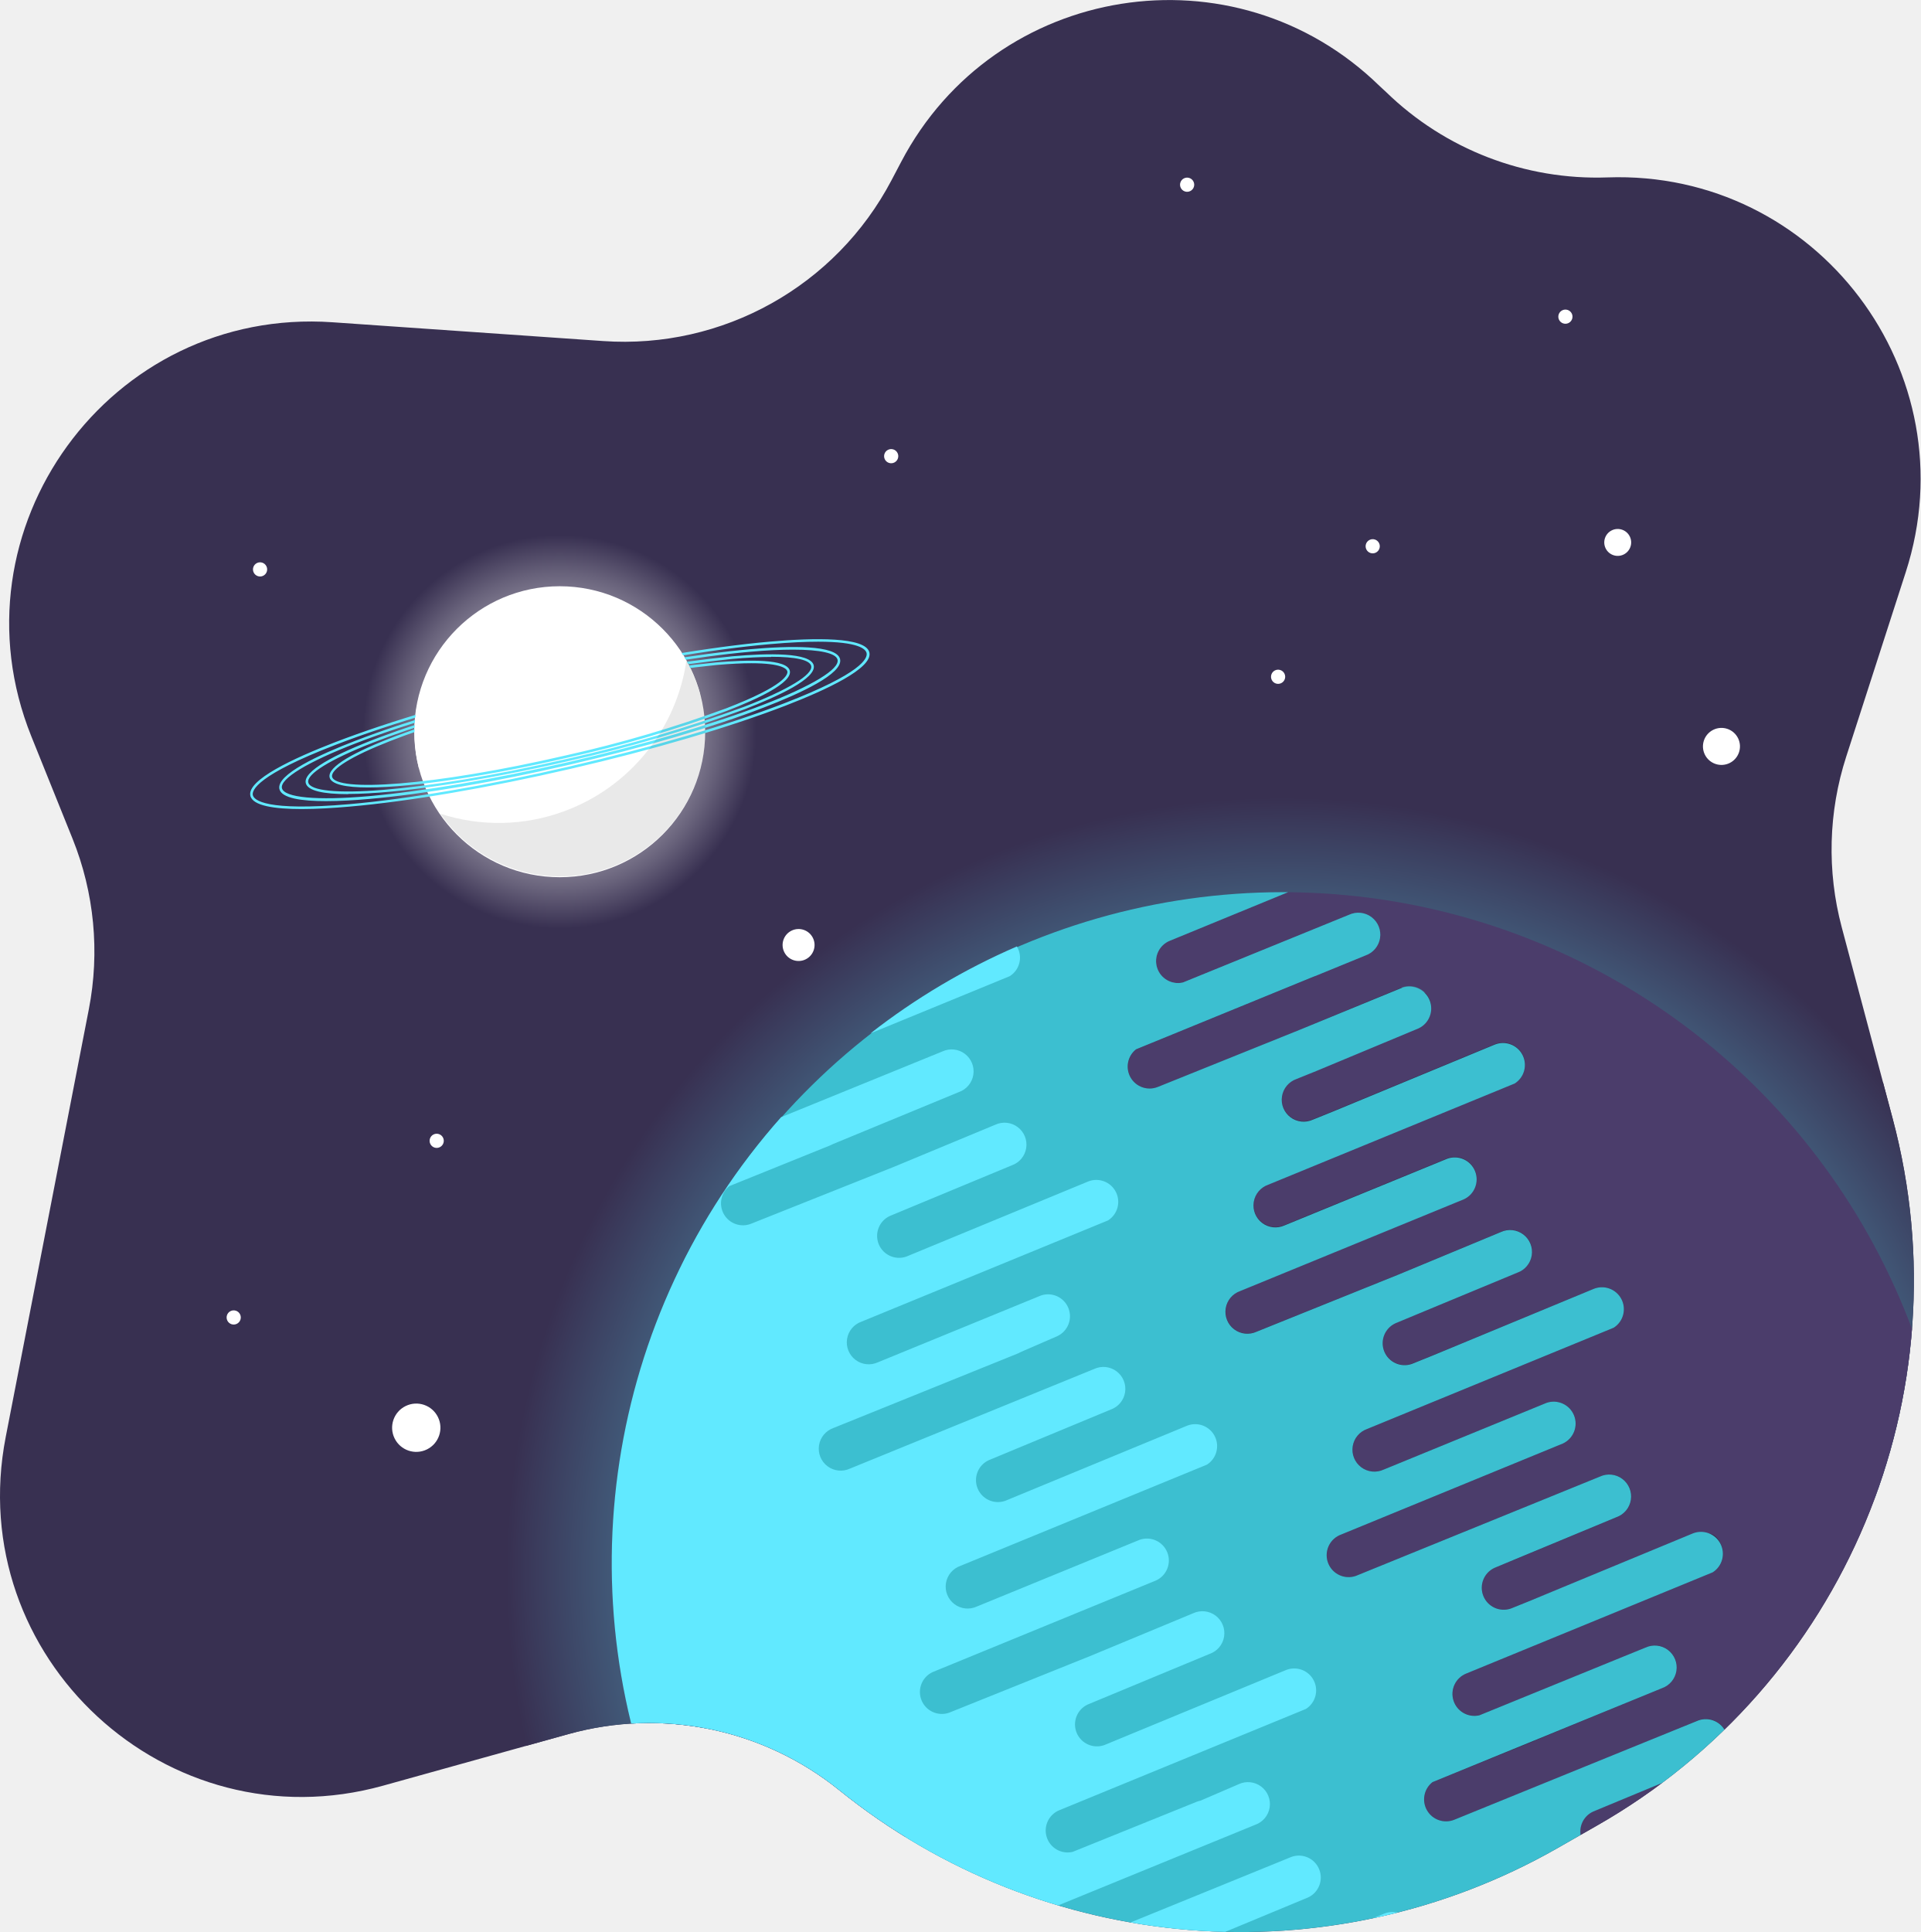
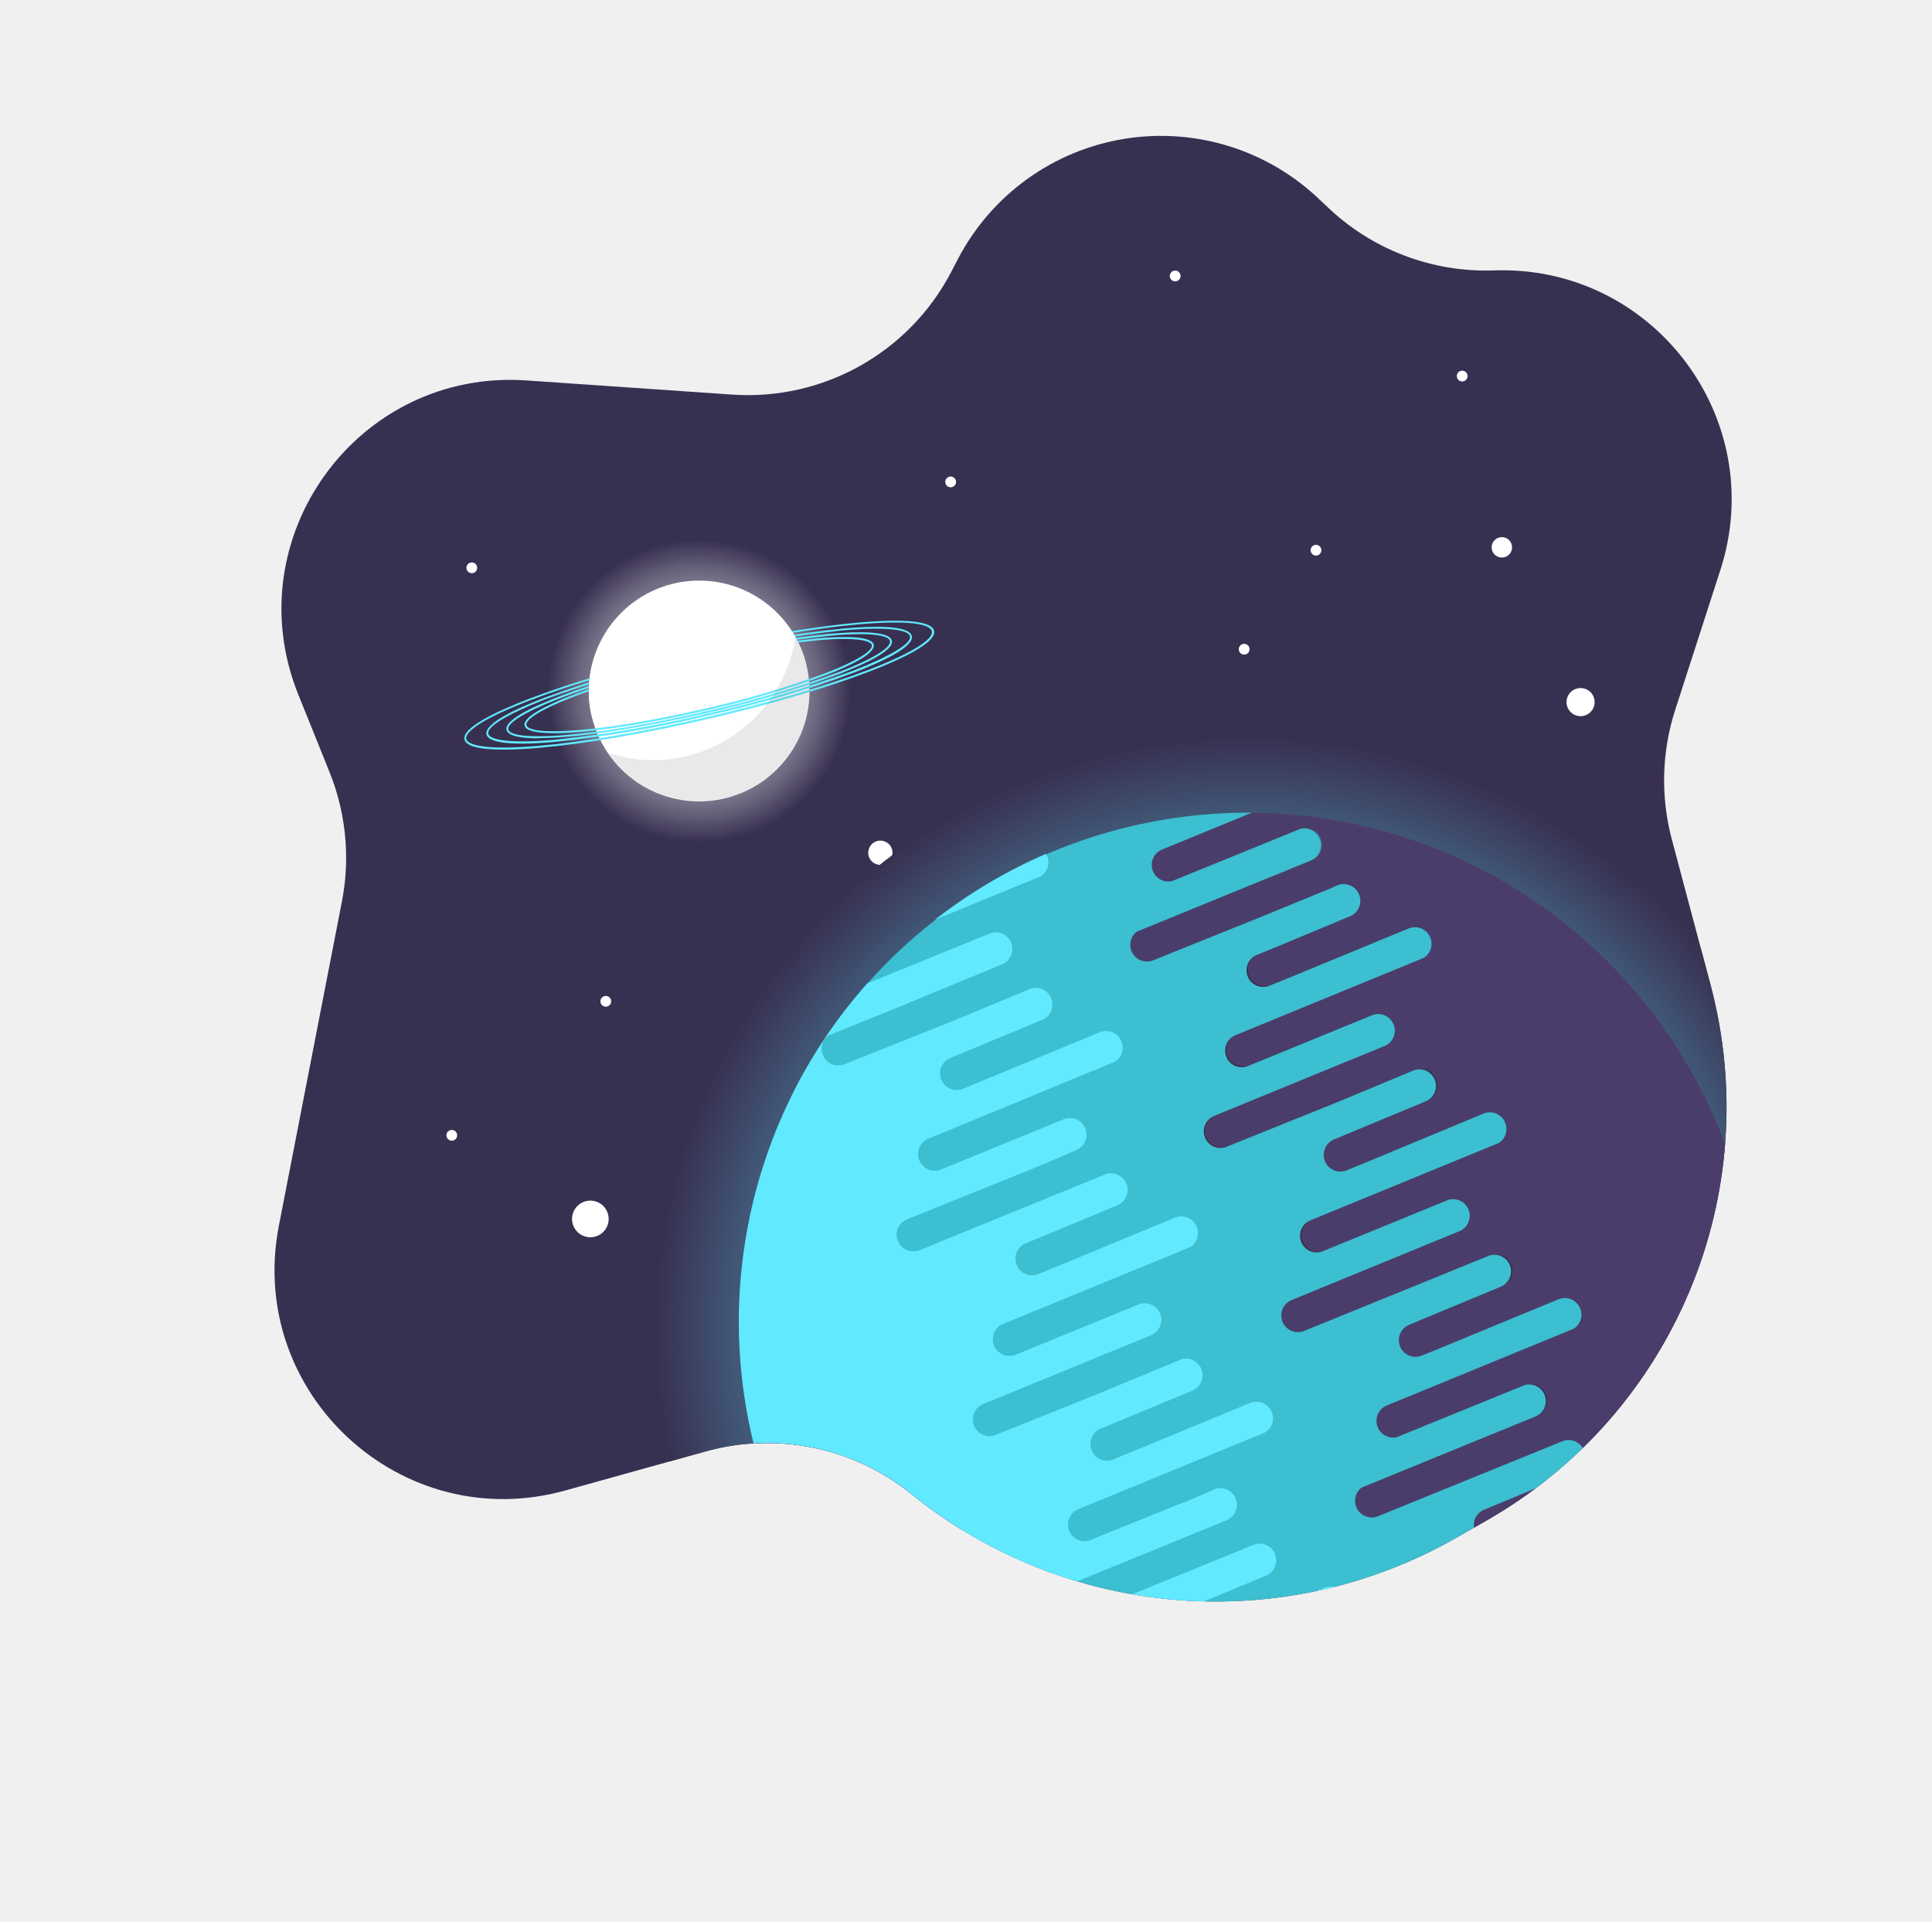
- <svg xmlns="http://www.w3.org/2000/svg" viewBox="0 0 425.38 427.86">
+ <svg xmlns="http://www.w3.org/2000/svg" id="Layer_1" data-name="Layer 1" viewBox="0 0 534.79 531.87">
  <defs>
    <style>
-       .cls-1, .cls-10, .cls-6 {
+ 
+       @keyframes infinite-spinning {
+         from {
+           transform: rotate(0deg);
+         }
+         to {
+           transform: rotate(360deg);
+         }
+       }
+ 
+       @keyframes infinite-spinning-2 {
+         from {
+           transform: rotate(-15deg);
+         }
+         to {
+           transform: rotate(30deg);
+         }
+       }
+ 
+       @-webkit-keyframes fader {
+         from {
+           opacity: 1.0;
+         }
+         to {
+           opacity: 0.3;
+         }
+       }
+       @-moz-keyframes fader {
+         from {
+           opacity: 1.0;
+         }
+         to {
+           opacity: 0.3;
+         }
+       }
+       @-o-keyframes fader {
+         from {
+           opacity: 1.0;
+         }
+         to {
+           opacity: 0.3;
+         }
+       }
+       @keyframes fader {
+          from {
+           opacity: 1.0;
+         }
+         to {
+           opacity: 0.3;
+         }
+       }
+ 
+       @-webkit-keyframes fader-2 {
+         from {
+           opacity: 1.0;
+         }
+         to {
+           opacity: 0.6;
+         }
+       }
+       @-moz-keyframes fader-2 {
+         from {
+           opacity: 1.0;
+         }
+         to {
+           opacity: 0.6;
+         }
+       }
+       @-o-keyframes fader-2 {
+         from {
+           opacity: 1.0;
+         }
+         to {
+           opacity: 0.6;
+         }
+       }
+       @keyframes fader-2 {
+          from {
+           opacity: 1.0;
+         }
+         to {
+           opacity: 0.6;
+         }
+       }
+ 
+       .planet-1 {
+         -webkit-transform-origin: 50% 50%;
+         -moz-transform-origin: 50% 50%;
+         -o-transform-origin: 50% 50%;
+         transform-origin: 50% 50%;
+         animation: infinite-spinning 250s infinite;
+         -webkit-animation: infinite-spinning 250s infinite;
+         -moz-animation:    infinite-spinning 250s infinite;
+         -o-animation:      infinite-spinning 250s infinite;
+         animation-delay: 0;
+       }
+ 
+       .planet-2 {
+         -webkit-transform-origin: 50% 50%;
+         -moz-transform-origin: 50% 50%;
+         -o-transform-origin: 50% 50%;
+         transform-origin: 50% 50%;
+         animation: infinite-spinning-2 45s infinite;
+         -webkit-animation: infinite-spinning-2 45s infinite;
+         -moz-animation:    infinite-spinning-2 45s infinite;
+         -o-animation:      infinite-spinning-2 45s infinite;    
+         animation-direction: alternate;  
+         animation-delay: 0;
+       }
+ 
+       .outline {
+         -webkit-transform-origin: 50% 50%;
+         -moz-transform-origin: 50% 50%;
+         -o-transform-origin: 50% 50%;
+         transform-origin: 50% 50%;
+         animation: infinite-spinning 100s infinite;
+         -webkit-animation: infinite-spinning 100s infinite;
+         -moz-animation:    infinite-spinning 100s infinite;
+         -o-animation:      infinite-spinning 100s infinite;    
+         animation-delay: 0;
+         animation-direction: reverse;
+ 
+       }
+ 
+ 
+       .cls-1, .cls-5, .cls-9 {
        fill: none;
      }

      .cls-2 {
-         isolation: isolate;
+         clip-path: url(#clip-path);
      }

      .cls-3 {
-         clip-path: url(#clip-path);
+         fill: #383051;
+         stroke: #fff;
+       }
+ 
+       .cls-3, .cls-5, .cls-9 {
+         stroke-miterlimit: 10;
      }

      .cls-4 {
-         fill: #383051;
+         fill: #fff;
      }

      .cls-5 {
-         fill: #fff;
-       }
- 
-       .cls-10, .cls-6 {
-         stroke-miterlimit: 10;
-       }
- 
-       .cls-6 {
        stroke-width: 39.44px;
        stroke: url(#radial-gradient);
+         -webkit-animation: fader 6s infinite;
+         -moz-animation:    fader 6s infinite;
+         -o-animation:      fader 6s infinite;
+         animation:         fader 6s infinite;
+         animation-direction: alternate;
+       }
+ 
+       .cls-6 {
+         fill: #4b3d6b;
      }

      .cls-7 {
-         fill: #4b3d6b;
+         fill: #3cbfd0;
      }

      .cls-8 {
-         fill: #3cbfd0;
+         fill: #61e9ff;
      }

      .cls-9 {
-         fill: #61e9ff;
-       }
- 
-       .cls-10 {
        stroke-width: 23.67px;
        stroke: url(#radial-gradient-2);
-       }
- 
-       .cls-11 {
+         -webkit-animation: fader-2 8s infinite;
+         -moz-animation:    fader-2 8s infinite;
+         -o-animation:      fader-2 8s infinite;
+         animation:         fader-2 8s infinite;
+         animation-direction: alternate;
+       }
+ 
+       .cls-10 {
        fill: #231f20;
        opacity: 0.1;
-         mix-blend-mode: multiply;
+         isolation: isolate;
      }
    </style>
-     <clipPath id="clip-path">
-       <path class="cls-1" d="M422.09,126.7l-13.19,40.87a66.91,66.91,0,0,0-1,37.75l11.3,42.45A139,139,0,0,1,353.69,404.3l-8.76,5a141.63,141.63,0,0,1-159.07-12.86h0a66.91,66.91,0,0,0-60-12.4l-41,11.41C37,408.78-8.22,367,1.27,318.22l18.41-94.73a66.91,66.91,0,0,0-3.61-37.75L6.95,163.1c-18.45-45.83,17.42-95.16,66.7-91.73l59.94,4.16a66.91,66.91,0,0,0,63.88-35.65l2.13-4.05C220.39-3.78,273.44-12.23,305.5,19L307,20.39A66.91,66.91,0,0,0,356,39.29h0C402.4,37.63,436.35,82.53,422.09,126.7Z" />
+     <clipPath id="clip-path" transform="translate(64.65 27.31)">
+       <path class="cls-1 outline" d="M411.57,130.43l-12.51,38.75a63.45,63.45,0,0,0-.95,35.8l10.71,40.25a131.8,131.8,0,0,1-62.12,148.42l-8.31,4.74A134.3,134.3,0,0,1,187.57,386.2h0a63.44,63.44,0,0,0-56.89-11.76L91.8,385.26C46.42,397.9,3.54,358.28,12.54,312L30,222.2a63.44,63.44,0,0,0,1-16.6,63.44,63.44,0,0,0-4.43-19.19l-8.65-21.47C.43,121.49,34.44,74.71,81.17,78L138,81.91a63.45,63.45,0,0,0,60.57-33.8l2-3.84A63.42,63.42,0,0,1,301,28.3l1.42,1.32A63.45,63.45,0,0,0,348.9,47.54h0C392.9,46,425.09,88.54,411.57,130.43Z" />
    </clipPath>
-     <radialGradient id="radial-gradient" cx="283.92" cy="348.37" r="171.8" gradientUnits="userSpaceOnUse">
+     <radialGradient id="radial-gradient" cx="280.57" cy="87.37" r="163.93" gradientTransform="matrix(1, 0, 0, -1, 0, 428)" gradientUnits="userSpaceOnUse">
      <stop offset="0" stop-color="#61e9ff" />
      <stop offset="0.12" stop-color="#60e4fa" />
      <stop offset="0.27" stop-color="#5dd5ec" />
      <stop offset="0.43" stop-color="#57bdd5" />
      <stop offset="0.61" stop-color="#509ab5" />
      <stop offset="0.79" stop-color="#466e8c" />
      <stop offset="0.97" stop-color="#3a395a" />
      <stop offset="1" stop-color="#383051" />
    </radialGradient>
-     <radialGradient id="radial-gradient-2" cx="123.97" cy="162.05" r="43.57" gradientUnits="userSpaceOnUse">
+     <radialGradient id="radial-gradient-2" cx="128.88" cy="264.05" r="41.93" gradientTransform="matrix(1, 0, 0, -1, 64.65, 455.31)" gradientUnits="userSpaceOnUse">
      <stop offset="0" stop-color="#fffefe" />
      <stop offset="0.1" stop-color="#f4f3f5" />
      <stop offset="0.28" stop-color="#d7d5db" />
      <stop offset="0.52" stop-color="#a8a4b2" />
      <stop offset="0.81" stop-color="#67617a" />
      <stop offset="1" stop-color="#383051" />
    </radialGradient>
  </defs>
-   <g class="cls-2">
-     <g id="Layer_1" data-name="Layer 1">
-       <g class="cls-3">
-         <rect class="cls-4" x="-79.61" y="-58.99" width="584.35" height="542.32" />
-         <circle class="cls-5" cx="176.87" cy="209.28" r="3.54" transform="translate(-74.17 99.46) rotate(-26.17)" />
-         <circle class="cls-5" cx="92.2" cy="316.18" r="5.35" transform="translate(-130 73.08) rotate(-26.17)" />
-         <circle class="cls-5" cx="381.27" cy="165.3" r="4.1" transform="translate(-33.82 185.1) rotate(-26.17)" />
-         <circle class="cls-5" cx="96.72" cy="252.64" r="1.57" transform="translate(-101.51 68.56) rotate(-26.17)" />
-         <circle class="cls-5" cx="57.6" cy="126.1" r="1.57" transform="translate(-49.71 38.33) rotate(-26.17)" />
-         <circle class="cls-5" cx="197.38" cy="101.02" r="1.57" transform="translate(-24.32 97.41) rotate(-26.17)" />
-         <circle class="cls-5" cx="51.76" cy="291.76" r="1.57" transform="translate(-123.37 52.74) rotate(-26.17)" />
-         <circle class="cls-5" cx="283.08" cy="149.88" r="1.57" transform="translate(-37.09 140.21) rotate(-26.17)" />
-         <circle class="cls-5" cx="262.93" cy="40.9" r="1.57" transform="translate(8.91 120.16) rotate(-26.17)" />
-         <circle class="cls-5" cx="304.02" cy="120.97" r="1.57" transform="translate(-22.18 146.49) rotate(-26.17)" />
-         <circle class="cls-5" cx="346.71" cy="70.13" r="1.57" transform="translate(4.61 160.1) rotate(-26.17)" />
-         <circle class="cls-5" cx="358.29" cy="120.13" r="2.98" transform="translate(-16.25 170.33) rotate(-26.17)" />
-         <g>
-           <path class="cls-6" d="M338.59,459a5,5,0,0,0,6.47,2.75l55.32-22.57a5,5,0,0,1,5,.74A152.08,152.08,0,0,0,285.07,196.31h-1.16a151.69,151.69,0,0,0-113.49,50.87l-0.21.08a152.11,152.11,0,0,0,58.91,242.86l0.08,0.2a152.3,152.3,0,0,0,147.25-21.24,5,5,0,0,1,0-9.21l18.61-7.7a152.88,152.88,0,0,0,10.29-12.24,5,5,0,0,0-5-.74l-55.32,22.57a5,5,0,0,1-6.72-5.65A5,5,0,0,0,338.59,459Z" />
+   <g id="Layer_1-2" data-name="Layer 1">
+     <g class="cls-2">
+       <g>
+         <rect class="cls-3" x="0.5" y="0.5" width="533.79" height="495.4" />
+         <circle class="cls-4" cx="179.04" cy="208.73" r="3.36" transform="translate(-9.05 127.67) rotate(-26.17)" />
+         <circle class="cls-4" cx="98.76" cy="310.1" r="5.07" transform="translate(-61.99 102.65) rotate(-26.17)" />
+         <circle class="cls-4" cx="372.86" cy="167.03" r="3.89" transform="translate(29.21 208.88) rotate(-26.17)" />
+         <circle class="cls-4" cx="103.04" cy="249.85" r="1.49" transform="translate(-34.98 98.37) rotate(-26.17)" />
+         <circle class="cls-4" cx="65.95" cy="129.86" r="1.49" transform="translate(14.14 69.71) rotate(-26.17)" />
+         <circle class="cls-4" cx="198.49" cy="106.08" r="1.49" transform="translate(38.22 125.73) rotate(-26.17)" />
+         <circle class="cls-4" cx="60.41" cy="286.94" r="1.49" transform="translate(-55.71 83.37) rotate(-26.17)" />
+         <circle class="cls-4" cx="279.75" cy="152.4" r="1.49" transform="translate(26.11 166.31) rotate(-26.17)" />
+         <circle class="cls-4" cx="260.64" cy="49.08" r="1.49" transform="translate(69.73 147.29) rotate(-26.17)" />
+         <circle class="cls-4" cx="299.62" cy="125" r="1.49" transform="translate(40.24 172.26) rotate(-26.17)" />
+         <circle class="cls-4" cx="340.09" cy="76.79" r="1.49" transform="translate(65.65 185.17) rotate(-26.17)" />
+         <circle class="cls-4" cx="351.07" cy="124.19" r="2.83" transform="translate(45.87 194.88) rotate(-26.17)" />
+         <g class="planet-1">
+           <path class="cls-5" d="M332.39,445.52a4.74,4.74,0,0,0,6.13,2.61L391,426.73a4.74,4.74,0,0,1,4.74.7,144.2,144.2,0,0,0-114.08-231h-1.1a143.83,143.83,0,0,0-107.61,48.24l-.2.08A144.23,144.23,0,0,0,228.59,475l.08.19a144.41,144.41,0,0,0,139.62-20.14,4.74,4.74,0,0,1,0-8.73l17.65-7.3a145,145,0,0,0,9.76-11.61,4.74,4.74,0,0,0-4.74-.7l-52.46,21.4a4.74,4.74,0,0,1-6.37-5.36A4.74,4.74,0,0,0,332.39,445.52Z" transform="translate(64.65 27.31)" />
          <g>
            <g>
-               <path class="cls-7" d="M259.1,208.35a4.86,4.86,0,0,0,2.92,9.24l36.8-15a4.86,4.86,0,1,1,3.64,9l-50.82,20.8a4.86,4.86,0,0,0,4.82,8.33L288,228l22.54-9.36a4.86,4.86,0,0,1,3.64,9l-22.52,9.39-4.51,1.82a4.86,4.86,0,1,0,3.64,9l4.51-1.82,35.79-14.81a4.86,4.86,0,0,1,4.4,8.62l-54.6,22.42a4.86,4.86,0,1,0,3.64,9l36.07-14.78a4.86,4.86,0,0,1,3.64,9L274.7,285.87a4.86,4.86,0,1,0,3.64,9l31.56-12.71,22.54-9.36a4.86,4.86,0,1,1,3.64,9l-22.52,9.39L309.05,293a4.86,4.86,0,0,0,3.64,9l4.51-1.82L353,285.42a4.86,4.86,0,0,1,4.4,8.62l-54.6,22.42a4.86,4.86,0,1,0,3.64,9l36.07-14.78a4.86,4.86,0,0,1,3.64,9L296.65,340a4.86,4.86,0,0,0,3.64,9L354.39,327a4.86,4.86,0,1,1,3.64,9l-22.52,9.39L331,347.2a4.86,4.86,0,0,0,3.64,9l4.51-1.82,37.26-14.32c2.49-1,3.85-.3,4.86,2.19a4.86,4.86,0,0,1-1.93,5.94l-54.6,22.42a4.86,4.86,0,0,0,2.92,9.24l27.48-11.1a4.87,4.87,0,0,1,.85-0.25l8.47-3.65a4.86,4.86,0,1,1,3.64,9l-27.85,11.5c-0.22.11-.45,0.22-0.68,0.32l-22.29,9a4.86,4.86,0,0,0,4.82,8.33l31.56-12.71,22.54-9.36a4.86,4.86,0,0,1,3.64,9l-22.52,9.39-4.51,1.82a4.86,4.86,0,0,0,3.64,9l4.51-1.82,35.79-14.81a4.86,4.86,0,0,1,4.4,8.62l-54.6,22.42a4.86,4.86,0,1,0,3.64,9l36.07-14.78a4.86,4.86,0,1,1,3.64,9l-49.56,20.33a4.86,4.86,0,0,0,3.64,9l54.1-22.07a4.86,4.86,0,0,1,4.87.72A148.72,148.72,0,0,0,285.31,197.59Z" />
-               <path class="cls-7" d="M199.67,404.4L151,280.15a148.83,148.83,0,0,0,79.73,204.94Z" />
+               <path class="cls-6" d="M257,207.85a4.61,4.61,0,0,0,2.77,8.76l34.89-14.22a4.61,4.61,0,1,1,3.87,8.36l-.42.17-48.19,19.72a4.61,4.61,0,0,0,4.57,7.9l29.91-12.06,21.37-8.88a4.61,4.61,0,0,1,3.45,8.53L287.89,235l-4.28,1.73a4.61,4.61,0,0,0,3,8.7l.42-.17,4.28-1.73,33.94-14a4.61,4.61,0,0,1,4.17,8.17L277.68,259a4.61,4.61,0,0,0,3,8.7l.42-.17,34.2-14a4.61,4.61,0,0,1,3.45,8.53l-47,19.33a4.61,4.61,0,0,0,3,8.7l.42-.17,29.93-12.05L326.56,269a4.61,4.61,0,1,1,3.87,8.36l-.42.17-21.35,8.9-4.28,1.72a4.61,4.61,0,0,0,3.45,8.53l4.28-1.73,33.95-14a4.61,4.61,0,0,1,4.17,8.17l-51.77,21.26a4.61,4.61,0,0,0,3,8.7l.42-.17,34.2-14a4.61,4.61,0,0,1,3.45,8.53l-46.94,19.27a4.61,4.61,0,0,0,3.45,8.53l51.3-20.86a4.61,4.61,0,1,1,3.87,8.36l-.42.17-21.35,8.9-4.28,1.72a4.61,4.61,0,0,0,3.45,8.53l4.28-1.73,35.33-13.58c2.36-.95,3.65-.28,4.61,2.08a4.61,4.61,0,0,1-1.83,5.63l-51.77,21.26a4.61,4.61,0,0,0,2.77,8.76l26.06-10.53a4.62,4.62,0,0,1,.81-.24l8-3.46a4.61,4.61,0,1,1,3.87,8.36l-.42.17L334,375.68l-.64.3-21.14,8.53a4.61,4.61,0,0,0,4.57,7.9l29.93-12.05,21.37-8.88A4.61,4.61,0,0,1,371.5,380l-21.35,8.9-4.28,1.73a4.61,4.61,0,0,0,3.45,8.53l4.28-1.73,33.94-14a4.61,4.61,0,0,1,4.17,8.17l-51.77,21.26a4.61,4.61,0,0,0,3,8.7l.42-.17,34.2-14a4.61,4.61,0,1,1,3.87,8.36l-.42.17-47,19.28a4.61,4.61,0,0,0,3.45,8.53l51.3-20.93a4.61,4.61,0,0,1,4.62.68A141,141,0,0,0,281.87,197.65Z" transform="translate(64.65 27.31)" />
+               <path class="cls-6" d="M200.66,393.75,154.51,275.93A141.12,141.12,0,0,0,218.27,465q5.8,2.87,11.84,5.21Z" transform="translate(64.65 27.31)" />
            </g>
-             <path class="cls-8" d="M398.07,435.09L344,457.16a4.86,4.86,0,0,1-3.64-9l49.56-20.33a4.86,4.86,0,1,0-3.64-9l-36.07,14.78a4.86,4.86,0,1,1-3.64-9l54.6-22.42a4.86,4.86,0,0,0-4.4-8.62l-35.79,14.81-4.51,1.82a4.86,4.86,0,0,1-3.64-9l27-11.21a4.86,4.86,0,0,0-3.64-9L322.09,403a4.86,4.86,0,0,1-4.82-8.33l50.82-20.8a4.86,4.86,0,1,0-3.64-9l-36.8,15a4.86,4.86,0,0,1-2.92-9.24l54.6-22.42a4.86,4.86,0,0,0-4.4-8.62L339.15,354.4l-4.51,1.82a4.86,4.86,0,0,1-3.64-9L358,336a4.86,4.86,0,1,0-3.64-9L300.29,349a4.86,4.86,0,0,1-3.64-9l49.5-20.32a4.86,4.86,0,0,0-3.64-9l-36.07,14.78a4.86,4.86,0,1,1-3.64-9l54.6-22.42a4.86,4.86,0,0,0-4.4-8.62L317.2,300.24l-4.51,1.82a4.86,4.86,0,0,1-3.64-9l27-11.21a4.86,4.86,0,1,0-3.64-9l-22.54,9.36-31.56,12.71a4.86,4.86,0,1,1-3.64-9l49.56-20.33a4.86,4.86,0,0,0-3.64-9l-36.07,14.78a4.86,4.86,0,1,1-3.64-9l54.6-22.42a4.86,4.86,0,0,0-4.4-8.62l-35.79,14.81-4.51,1.82a4.86,4.86,0,1,1-3.64-9l4.51-1.82,22.52-9.39a4.86,4.86,0,0,0-3.64-9L288,228l-31.56,12.71a4.86,4.86,0,0,1-4.82-8.33l50.82-20.8a4.86,4.86,0,1,0-3.64-9l-36.8,15a4.86,4.86,0,0,1-2.92-9.24l26.21-10.76h-1.13A148.71,148.71,0,0,0,151,280.15l48.72,124.26,31,80.69a148.93,148.93,0,0,0,144-20.77,4.86,4.86,0,0,1,0-9l18.2-7.53a149.5,149.5,0,0,0,10.06-12A4.86,4.86,0,0,0,398.07,435.09Z" />
+             <path class="cls-7" d="M388.79,422.85l-51.27,20.93a4.61,4.61,0,0,1-3.45-8.53l47-19.28a4.61,4.61,0,0,0-3-8.7l-.42.17-34.2,14a4.61,4.61,0,1,1-3.87-8.36l.42-.17,51.77-21.26a4.61,4.61,0,0,0-4.17-8.17l-33.94,14-4.28,1.73a4.61,4.61,0,0,1-3.45-8.53l25.6-10.63a4.61,4.61,0,0,0-3.45-8.53l-51.3,20.87a4.61,4.61,0,0,1-4.57-7.9l48.19-19.72a4.61,4.61,0,0,0-3-8.7l-.42.17L322,370.49a4.61,4.61,0,0,1-2.77-8.76L371,340.47a4.61,4.61,0,0,0-4.17-8.17l-33.93,14-4.28,1.73a4.61,4.61,0,0,1-3.45-8.53l25.6-10.64a4.61,4.61,0,0,0-3-8.7l-.42.17-51.27,20.86a4.61,4.61,0,0,1-3.45-8.53l46.94-19.27a4.61,4.61,0,0,0-3.45-8.53l-34.2,14a4.61,4.61,0,1,1-3.87-8.36l.42-.17,51.77-21.26a4.61,4.61,0,0,0-4.17-8.17L312.11,295l-4.28,1.73a4.61,4.61,0,0,1-3.45-8.53L330,277.54a4.61,4.61,0,0,0-3-8.7l-.42.17-21.37,8.88-29.93,12.05a4.61,4.61,0,1,1-3.87-8.36l.42-.17,47-19.28a4.61,4.61,0,0,0-3.45-8.53l-34.2,14a4.61,4.61,0,1,1-3.87-8.36l.42-.17,51.77-21.26a4.61,4.61,0,0,0-4.17-8.17l-33.94,14-4.28,1.73a4.61,4.61,0,1,1-3.87-8.36l.42-.17,4.28-1.73,21.35-8.9a4.61,4.61,0,0,0-3.45-8.53l-21.36,8.77-29.93,12.05a4.61,4.61,0,0,1-4.57-7.9l48.19-19.72a4.61,4.61,0,0,0-3-8.7l-.42.17L259.77,216.6a4.61,4.61,0,0,1-2.77-8.76l24.85-10.2h-1.07a141,141,0,0,0-126.26,78.29l46.2,117.83,29.39,76.51a141.22,141.22,0,0,0,136.54-19.69,4.61,4.61,0,0,1,0-8.53l17.26-7.14a141.75,141.75,0,0,0,9.54-11.38A4.61,4.61,0,0,0,388.79,422.85Z" transform="translate(64.65 27.31)" />
            <g>
-               <path class="cls-9" d="M285.55,494.85a4.86,4.86,0,0,1-1-9.28l27-11.21a4.86,4.86,0,1,0-3.64-9l-22.54,9.36-31.56,12.71a4.86,4.86,0,0,1-3.64-9l49.56-20.33a4.86,4.86,0,0,0-3.64-9l-36.07,14.78a4.86,4.86,0,1,1-3.64-9L311,432.4a4.86,4.86,0,0,0-4.4-8.62L270.86,438.6l-4.51,1.82a4.86,4.86,0,1,1-3.64-9l27-11.21a4.86,4.86,0,0,0-3.64-9L232,433.24a4.86,4.86,0,0,1-4.82-8.33L278,404.12a4.86,4.86,0,1,0-3.64-9l-8.47,3.65a4.87,4.87,0,0,0-.85.25l-27.48,11.1a4.86,4.86,0,0,1-2.92-9.24l54.6-22.42a4.86,4.86,0,0,0-4.4-8.62l-40.29,16.64a4.86,4.86,0,0,1-3.64-9l27-11.21a4.86,4.86,0,1,0-3.64-9l-22.54,9.36L210.2,379.3a4.86,4.86,0,0,1-3.64-9L256.06,350a4.86,4.86,0,0,0-3.64-9l-36.07,14.78a4.86,4.86,0,1,1-3.64-9l54.6-22.42a4.86,4.86,0,0,0-4.4-8.62l-40.29,16.64a4.86,4.86,0,0,1-3.64-9l27-11.21a4.86,4.86,0,1,0-3.64-9l-54.1,22.07a4.86,4.86,0,1,1-3.64-9l41.08-16.6,0.21-.14,8.27-3.59a4.86,4.86,0,0,0-3.64-9l-36.07,14.78a4.86,4.86,0,1,1-3.64-9l54.6-22.42a4.86,4.86,0,0,0-4.4-8.62l-40.29,16.64a4.86,4.86,0,0,1-3.64-9l27-11.21a4.86,4.86,0,1,0-3.64-9l-22.54,9.36L166.37,271a4.86,4.86,0,0,1-4.82-8.33l22.29-9c0.23-.09.46-0.21,0.68-0.32l27.85-11.5a4.86,4.86,0,1,0-3.64-9L173,247.41A148.71,148.71,0,0,0,284.2,494.86h1.35Z" />
-               <path class="cls-9" d="M223.62,216.19a4.82,4.82,0,0,0,1.6-6.59,148.62,148.62,0,0,0-32.43,19.25Z" />
+               <path class="cls-8" d="M282.1,479.51a4.61,4.61,0,0,1-.95-8.8l25.6-10.63a4.61,4.61,0,0,0-3-8.7l-.42.17-21.37,8.88L252,472.48a4.61,4.61,0,0,1-3.45-8.53l47-19.28a4.61,4.61,0,0,0-3.45-8.53l-34.2,14a4.61,4.61,0,0,1-3.87-8.36l.42-.17,51.79-21.32a4.61,4.61,0,0,0-4.17-8.17l-33.89,14.05-4.28,1.73a4.61,4.61,0,1,1-3.87-8.36l.42-.17L286,408.74a4.61,4.61,0,0,0-3.45-8.53l-51.27,20.89a4.61,4.61,0,0,1-4.57-7.9l48.19-19.71a4.61,4.61,0,0,0-3-8.7l-.42.17-8,3.46a4.62,4.62,0,0,0-.81.24l-26.06,10.53a4.61,4.61,0,0,1-2.77-8.76l51.77-21.26a4.61,4.61,0,0,0-4.17-8.17l-38.2,15.78a4.61,4.61,0,0,1-3.45-8.53l25.6-10.63a4.61,4.61,0,0,0-3-8.7l-.42.17-21.37,8.88-29.9,12a4.61,4.61,0,0,1-3.45-8.53l46.94-19.25a4.61,4.61,0,0,0-3.45-8.53l-34.2,14a4.61,4.61,0,0,1-3.87-8.36l.42-.17,51.77-21.26a4.61,4.61,0,0,0-4.17-8.17l-38.2,15.78a4.61,4.61,0,0,1-3.45-8.53l25.6-10.63a4.61,4.61,0,0,0-3-8.7l-.42.17-51.3,20.93a4.61,4.61,0,0,1-3.87-8.36l.42-.17,39-15.74.2-.13,7.84-3.4a4.61,4.61,0,0,0-3.45-8.53l-34.2,14a4.61,4.61,0,0,1-3.87-8.36l.42-.17L244,266.56a4.61,4.61,0,0,0-4.17-8.17l-38.2,15.78a4.61,4.61,0,0,1-3.45-8.53L223.81,255a4.61,4.61,0,0,0-3-8.7l-.42.17L199,255.34l-29.9,11.91a4.61,4.61,0,0,1-4.57-7.9l21.14-8.53c.22-.09.44-.2.64-.3l26.41-10.9a4.61,4.61,0,0,0-3-8.7l-.42.17-33.88,13.81A141,141,0,0,0,280.82,479.52h1.28Z" transform="translate(64.65 27.31)" />
+               <path class="cls-8" d="M223.37,215.28a4.57,4.57,0,0,0,1.52-6.25,140.92,140.92,0,0,0-30.75,18.25Z" transform="translate(64.65 27.31)" />
            </g>
          </g>
        </g>
-         <g>
-           <circle class="cls-10" cx="123.97" cy="162.05" r="31.74" />
+         <g class="planet-2">
+           <circle class="cls-9" cx="193.54" cy="191.26" r="30.1" />
          <g>
-             <circle class="cls-5" cx="123.97" cy="162.05" r="32.22" />
-             <path class="cls-9" d="M66.79,179.17c-5.94,0-10.83-.7-11.34-2.94-0.81-3.5,9.66-8.34,18.59-11.79,12.48-4.81,29.4-9.79,47.64-14s35.63-7.2,49-8.36c9.53-.83,21.06-1.09,21.87,2.41s-9.66,8.34-18.59,11.79c-12.48,4.81-29.4,9.79-47.64,14s-35.63,7.2-49,8.36C73.87,178.94,70.16,179.17,66.79,179.17ZM181.2,142.11c-2.75,0-6.2.15-10.53,0.53-13.3,1.16-30.66,4.13-48.87,8.35s-35.11,9.19-47.57,14C57,171.63,55.74,175,56,176.1s2.86,3.58,21.26,2c13.3-1.16,30.66-4.13,48.87-8.35s35.11-9.19,47.57-14c17.24-6.65,18.49-10,18.23-11.12C191.74,143.74,190.17,142.11,181.2,142.11Zm-109,35.31c-5.4,0-9.84-.64-10.32-2.68-0.74-3.19,8.75-7.58,16.85-10.7,11.3-4.36,26.63-8.87,43.15-12.7s32.27-6.52,44.34-7.57c8.64-.76,19.1-1,19.84,2.2h0c0.74,3.19-8.75,7.58-16.85,10.7-11.3,4.36-26.63,8.87-43.15,12.7s-32.27,6.52-44.34,7.57C78.6,177.22,75.25,177.42,72.2,177.42Zm103.45-33.55c-2.67,0-5.82.15-9.38,0.46-12,1.05-27.76,3.74-44.26,7.56s-31.79,8.32-43.07,12.67c-10.82,4.17-17,7.92-16.49,10s7.68,2.77,19.23,1.76c12-1.05,27.76-3.74,44.26-7.56s31.79-8.32,43.07-12.67c10.82-4.17,17-7.92,16.49-10h0C185.15,144.64,181.62,143.87,175.65,143.87Zm-98.53,32c-5.51,0-9-.74-9.4-2.45-1.19-5.13,26.7-14.82,54.35-21.22a306.3,306.3,0,0,1,40.15-6.86c7.84-.69,17.32-0.89,18,2h0c0.67,2.91-7.93,6.89-15.27,9.72a306.35,306.35,0,0,1-39.08,11.5C107.4,172.82,88.19,175.83,77.12,175.83Zm93.67-30.38c-2.42,0-5.28.14-8.52,0.42a305.74,305.74,0,0,0-40.07,6.85c-33.31,7.72-54.78,16.85-53.92,20.53s24.15,2.45,57.46-5.27a305.72,305.72,0,0,0,39-11.47c9.78-3.77,15.36-7.16,14.92-9.06h0C179.36,146.14,176.17,145.45,170.79,145.45ZM81.56,174.39c-5,0-8.2-.68-8.56-2.23-1.08-4.66,24.19-13.45,49.24-19.25a277.43,277.43,0,0,1,36.37-6.21c7.11-.62,15.71-0.81,16.32,1.85h0c0.61,2.65-7.19,6.27-13.85,8.84a277.44,277.44,0,0,1-35.39,10.41C109,171.67,91.6,174.39,81.56,174.39Zm84.84-27.51c-2,0-4.56.11-7.74,0.39a276.81,276.81,0,0,0-36.29,6.2c-30.15,7-49.58,15.24-48.81,18.56s21.85,2.19,52-4.79a276.8,276.8,0,0,0,35.32-10.39c13.11-5.06,13.64-7.53,13.5-8.17h0C174.26,148.18,173.29,146.88,166.4,146.88Z" />
-             <path class="cls-5" d="M115.76,166l19.07-5.63,20.25-6.66A32.22,32.22,0,0,0,92.74,170Z" />
-             <path class="cls-11" d="M124.81,179.71a41.85,41.85,0,0,1-27.27.5A32.22,32.22,0,0,0,152.07,146,42,42,0,0,1,124.81,179.71Z" />
+             <circle class="cls-4" cx="193.54" cy="191.26" r="30.55" />
+             <path class="cls-8" d="M74.67,180.18c-5.63,0-10.27-.66-10.75-2.79-.77-3.32,9.16-7.91,17.63-11.18,11.83-4.56,27.88-9.28,45.17-13.28s33.78-6.83,46.46-7.93c9-.79,20-1,20.74,2.29s-9.16,7.91-17.63,11.18c-11.83,4.56-27.88,9.28-45.17,13.28s-33.78,6.83-46.46,7.93C81.38,180,77.86,180.18,74.67,180.18ZM183.15,145c-2.61,0-5.88.14-10,.5-12.61,1.1-29.07,3.92-46.34,7.92s-33.29,8.71-45.11,13.28c-16.34,6.3-17.53,9.49-17.29,10.53s2.71,3.39,20.16,1.9c12.61-1.1,29.07-3.92,46.34-7.92S164.22,162.53,176,158c16.35-6.31,17.53-9.48,17.29-10.54C193.15,146.58,191.66,145,183.15,145ZM79.8,178.52c-5.12,0-9.33-.61-9.79-2.54-.7-3,8.3-7.19,16-10.15a320.84,320.84,0,0,1,40.92-12,319.39,319.39,0,0,1,42-7.18c8.19-.72,18.11-.95,18.81,2.09h0c.7,3-8.3,7.19-16,10.15a320.84,320.84,0,0,1-40.92,12,319.39,319.39,0,0,1-42,7.18C85.86,178.33,82.69,178.52,79.8,178.52Zm98.09-31.81c-2.53,0-5.52.14-8.89.44a321.2,321.2,0,0,0-42,7.17,319.72,319.72,0,0,0-40.84,12c-10.26,4-16.12,7.51-15.64,9.48s7.28,2.63,18.23,1.67a321.2,321.2,0,0,0,42-7.17,319.72,319.72,0,0,0,40.84-12c10.26-4,16.12-7.51,15.64-9.48h0C186.9,147.44,183.55,146.71,177.89,146.71ZM84.46,177.05c-5.22,0-8.53-.7-8.91-2.32-1.13-4.86,25.32-14.05,51.54-20.12a290.44,290.44,0,0,1,38.07-6.5c7.43-.65,16.42-.84,17.07,1.9h0c.64,2.76-7.52,6.53-14.48,9.22a290.49,290.49,0,0,1-37.06,10.9C113.17,174.16,95,177,84.46,177Zm88.82-28.81c-2.29,0-5,.13-8.08.4a289.91,289.91,0,0,0-38,6.5c-31.59,7.32-51.94,16-51.13,19.47s22.9,2.32,54.48-5a289.89,289.89,0,0,0,37-10.88c9.27-3.57,14.56-6.79,14.15-8.59h0c-.28-1.28-3.31-1.93-8.41-1.93Zm-84.61,27.4c-4.74,0-7.78-.64-8.12-2.11-1-4.42,22.94-12.75,46.69-18.25a263.06,263.06,0,0,1,34.49-5.89c6.74-.59,14.9-.77,15.47,1.75h0c.58,2.51-6.82,5.95-13.13,8.38a263.07,263.07,0,0,1-33.56,9.87C114.69,173.07,98.19,175.65,88.67,175.65Zm80.45-26.09c-1.9,0-4.32.1-7.34.37a262.47,262.47,0,0,0-34.41,5.88c-28.59,6.64-47,14.45-46.28,17.6s20.72,2.08,49.31-4.54A262.47,262.47,0,0,0,163.88,159c12.43-4.8,12.93-7.14,12.8-7.75h0C176.57,150.79,175.65,149.56,169.12,149.56Z" transform="translate(64.65 27.31)" />
+             <path class="cls-4" d="M121.1,167.69l18.08-5.34,19.2-6.32a30.55,30.55,0,0,0-59.11,15.45Z" transform="translate(64.65 27.31)" />
+             <path class="cls-10" d="M129.68,180.69a39.68,39.68,0,0,1-25.86.47,30.55,30.55,0,0,0,51.71-32.44A39.83,39.83,0,0,1,129.68,180.69Z" transform="translate(64.65 27.31)" />
          </g>
        </g>
      </g>
    </g>
  </g>
</svg>
